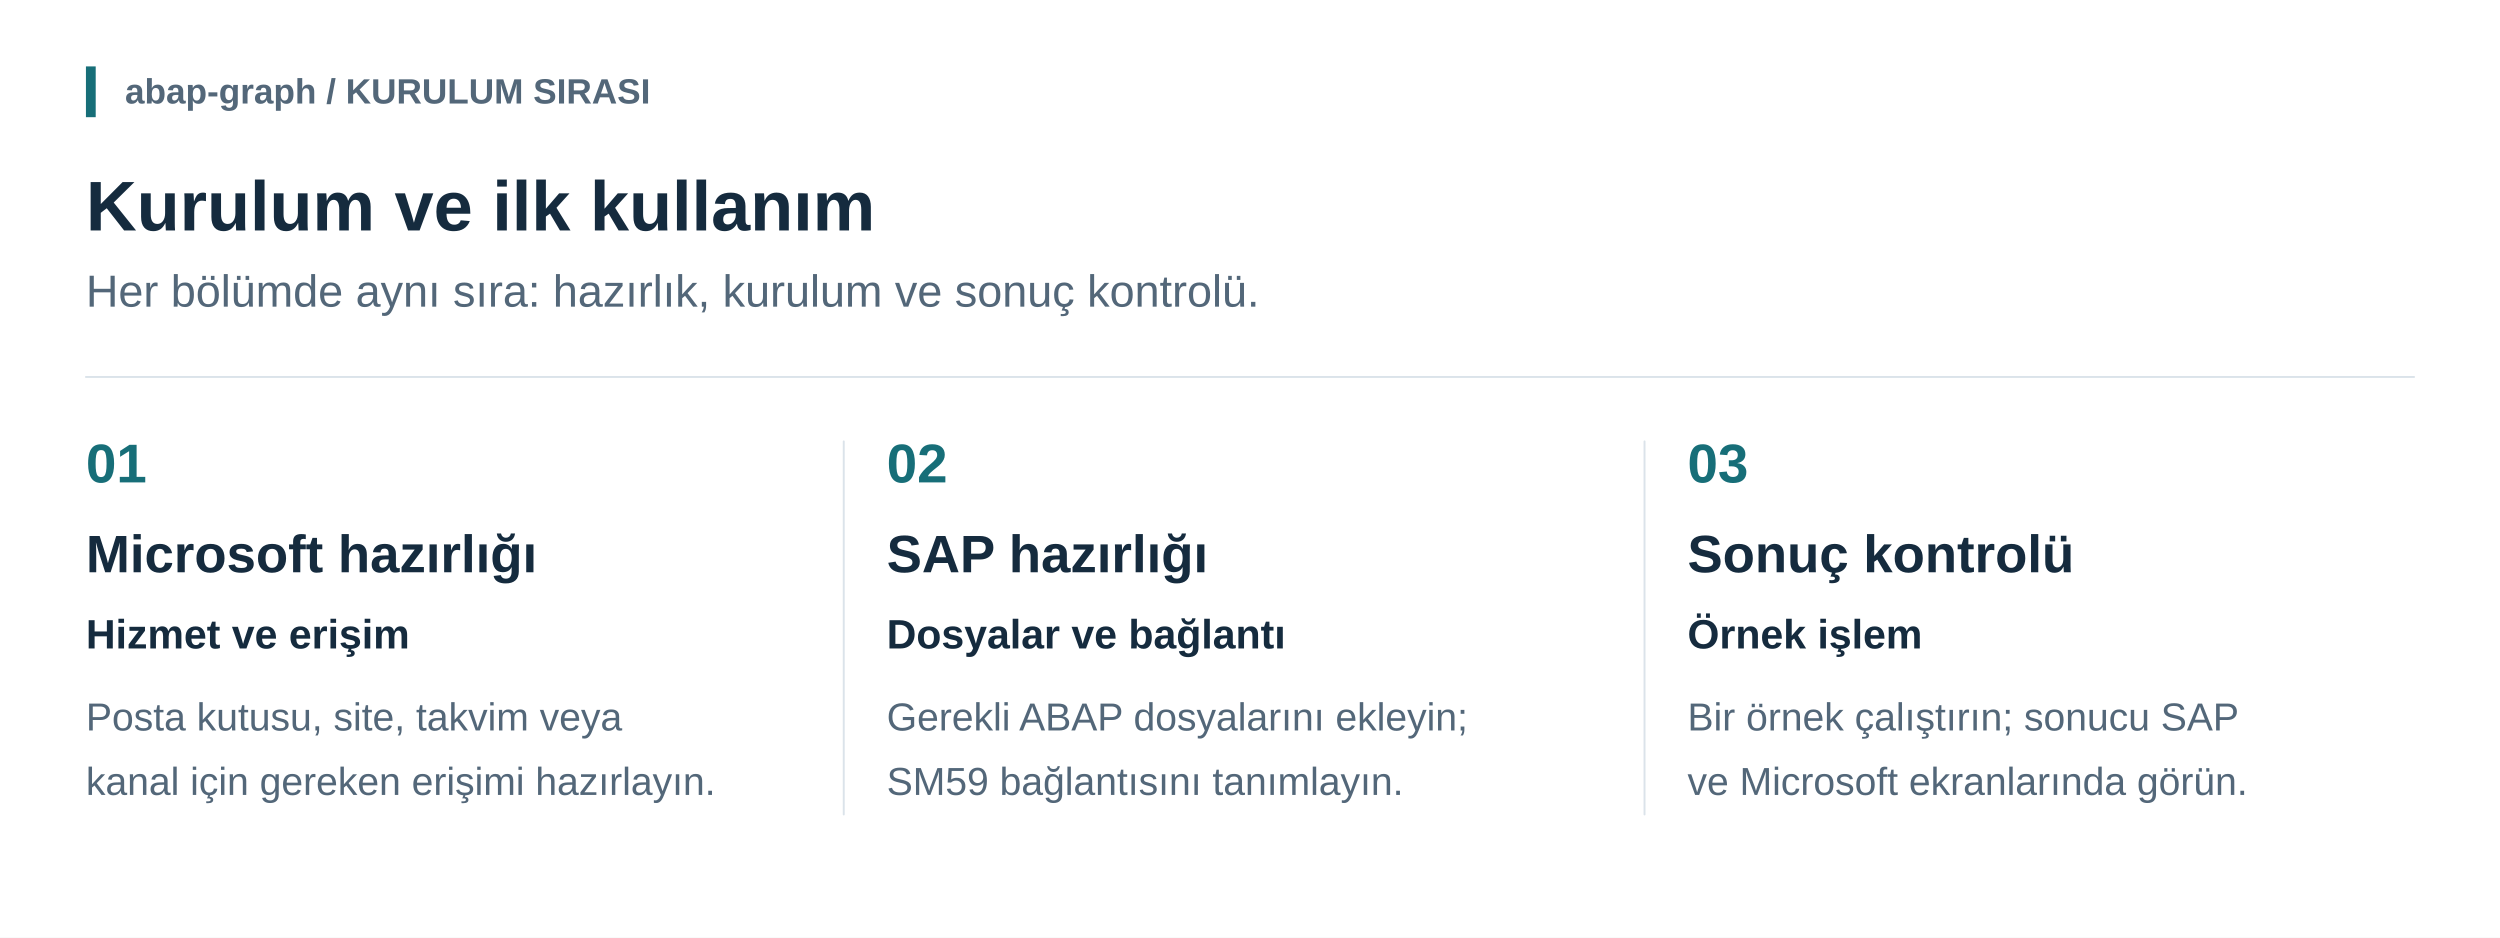
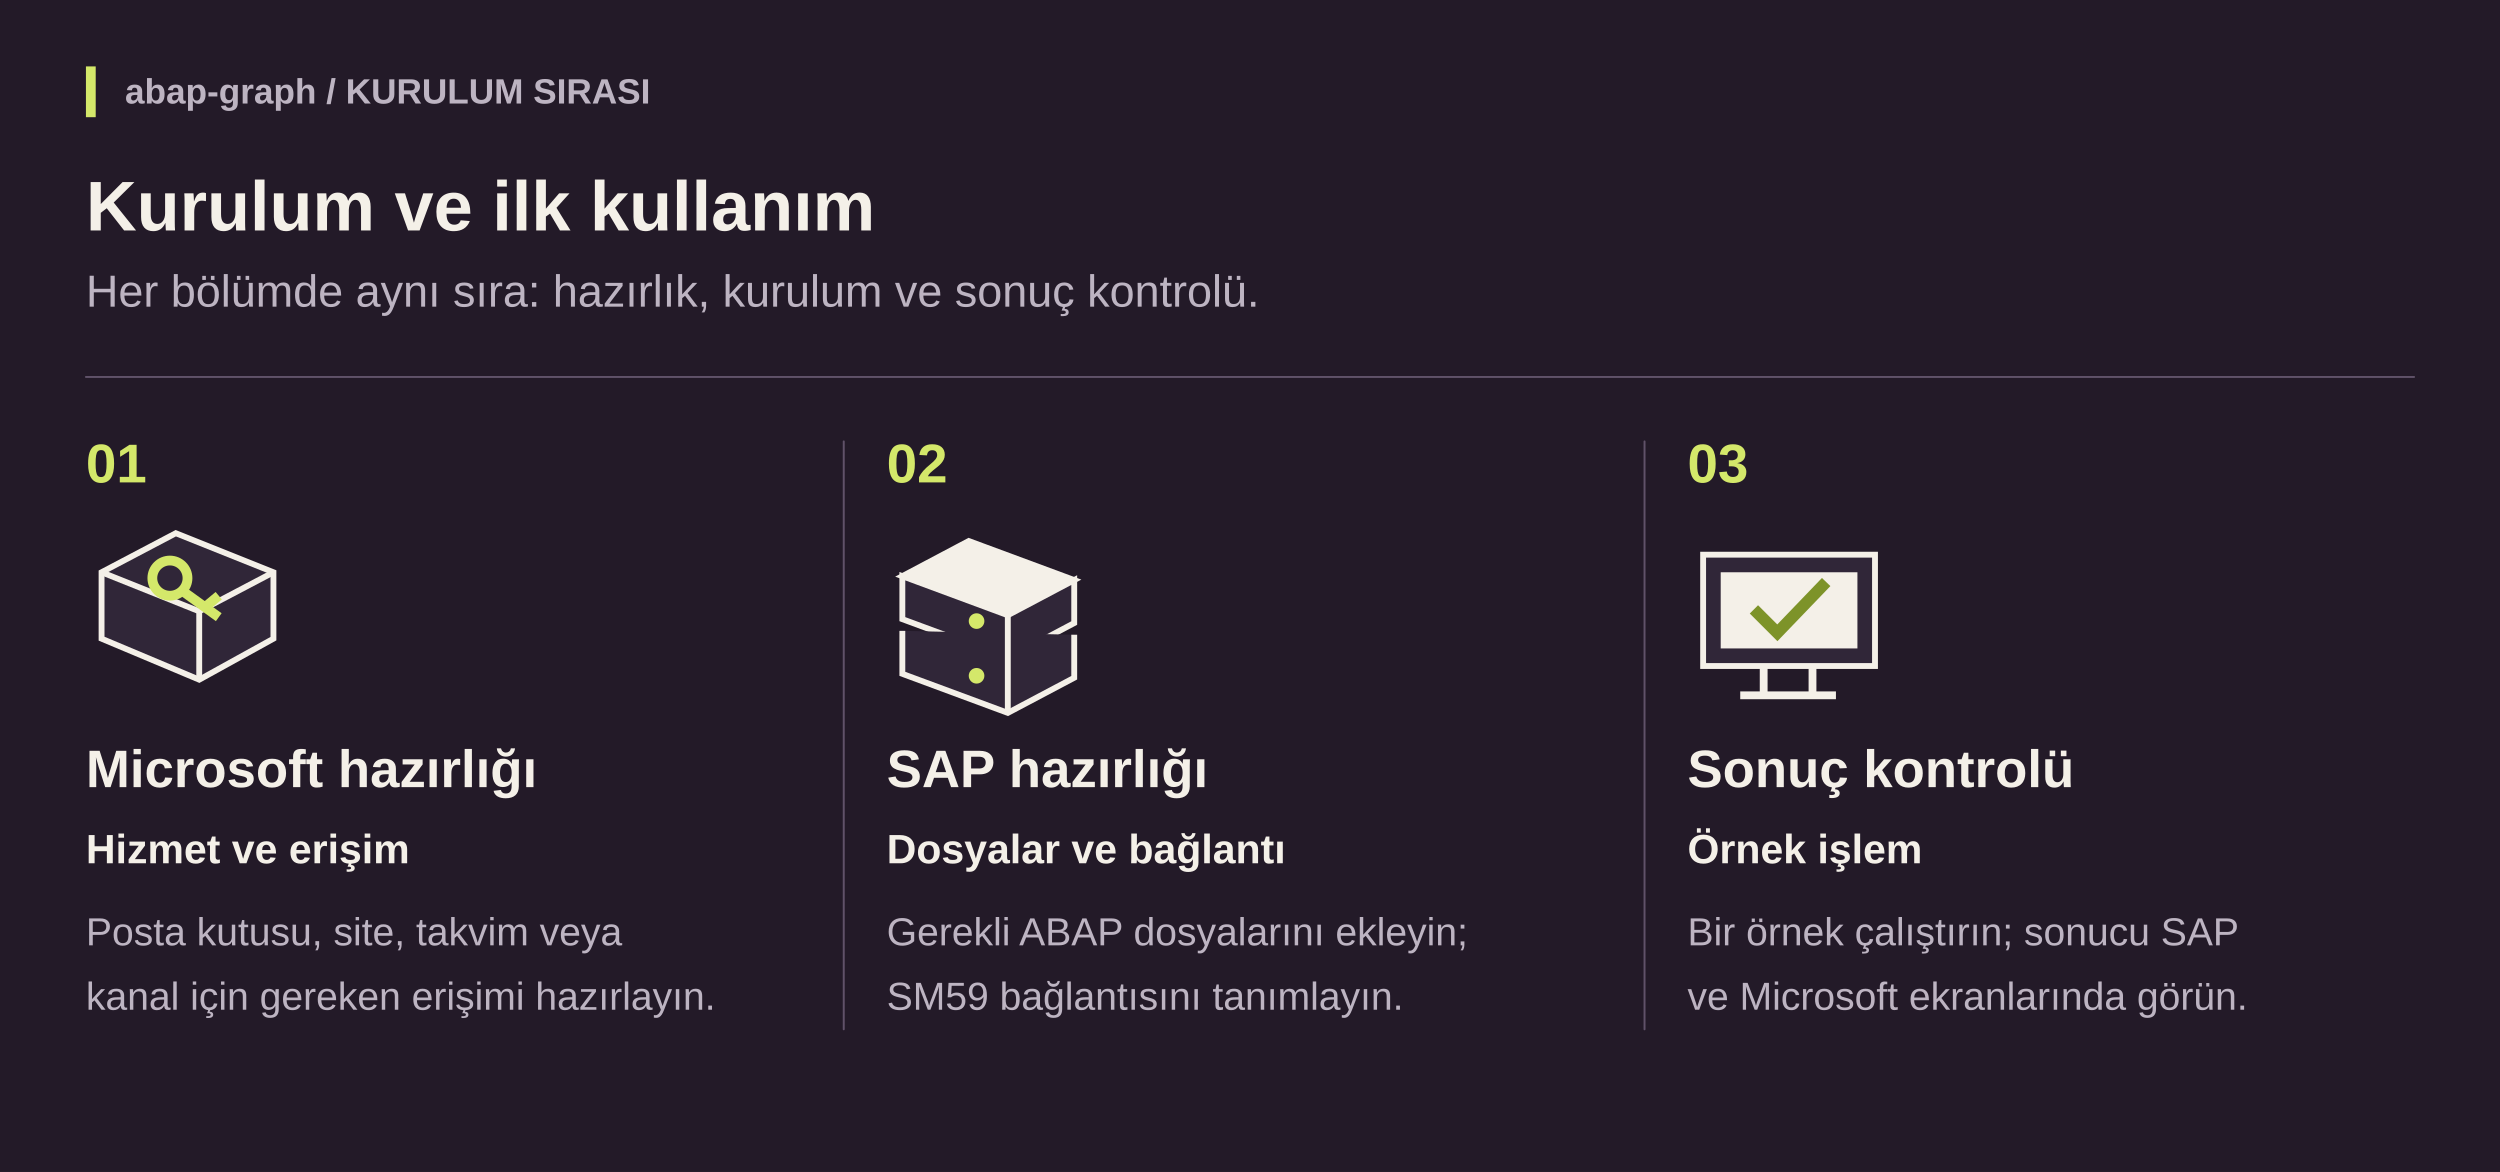
- <svg xmlns="http://www.w3.org/2000/svg" width="1280" height="480" viewBox="0 0 1280 480" role="img" aria-labelledby="title desc">
-   <rect x="0" y="0" width="1280" height="480" rx="0" fill="#f4f7fa" />
-   <rect x="0" y="0" width="1280" height="480" rx="0" fill="#ffffff" />
-   <rect x="44" y="34" width="5" height="26" rx="0" fill="#176e78" />
-   <text x="64" y="53" font-family="Segoe UI, Arial, sans-serif" font-size="18" font-weight="700" fill="#536779">abap-graph  /  KURULUM SIRASI</text>
-   <text x="44" y="118" font-family="Segoe UI, Arial, sans-serif" font-size="36" font-weight="700" fill="#152b3e">Kurulum ve ilk kullanım</text>
-   <text x="44" y="157" font-family="Segoe UI, Arial, sans-serif" font-size="23" font-weight="400" fill="#536779">Her bölümde aynı sıra: hazırlık, kurulum ve sonuç kontrolü.</text>
-   <polyline points="44,193 1236,193" fill="none" stroke="#dbe3ea" stroke-width="1" stroke-linecap="round" stroke-linejoin="round" />
-   <text x="44" y="247" font-family="Segoe UI, Arial, sans-serif" font-size="28" font-weight="700" fill="#176e78">01</text>
-   <text x="44" y="293" font-family="Segoe UI, Arial, sans-serif" font-size="27" font-weight="700" fill="#152b3e">Microsoft hazırlığı</text>
-   <text x="44" y="332" font-family="Segoe UI, Arial, sans-serif" font-size="21" font-weight="700" fill="#152b3e">Hizmet ve erişim</text>
-   <text x="44" y="374" font-family="Segoe UI, Arial, sans-serif" font-size="20" font-weight="400" fill="#536779">Posta kutusu, site, takvim veya</text>
-   <text x="44" y="407" font-family="Segoe UI, Arial, sans-serif" font-size="20" font-weight="400" fill="#536779">kanal için gereken erişimi hazırlayın.</text>
-   <polyline points="432,226 432,417" fill="none" stroke="#dbe3ea" stroke-width="1" stroke-linecap="round" stroke-linejoin="round" />
-   <text x="454" y="247" font-family="Segoe UI, Arial, sans-serif" font-size="28" font-weight="700" fill="#176e78">02</text>
-   <text x="454" y="293" font-family="Segoe UI, Arial, sans-serif" font-size="27" font-weight="700" fill="#152b3e">SAP hazırlığı</text>
-   <text x="454" y="332" font-family="Segoe UI, Arial, sans-serif" font-size="21" font-weight="700" fill="#152b3e">Dosyalar ve bağlantı</text>
-   <text x="454" y="374" font-family="Segoe UI, Arial, sans-serif" font-size="20" font-weight="400" fill="#536779">Gerekli ABAP dosyalarını ekleyin;</text>
-   <text x="454" y="407" font-family="Segoe UI, Arial, sans-serif" font-size="20" font-weight="400" fill="#536779">SM59 bağlantısını tanımlayın.</text>
-   <polyline points="842,226 842,417" fill="none" stroke="#dbe3ea" stroke-width="1" stroke-linecap="round" stroke-linejoin="round" />
-   <text x="864" y="247" font-family="Segoe UI, Arial, sans-serif" font-size="28" font-weight="700" fill="#176e78">03</text>
-   <text x="864" y="293" font-family="Segoe UI, Arial, sans-serif" font-size="27" font-weight="700" fill="#152b3e">Sonuç kontrolü</text>
-   <text x="864" y="332" font-family="Segoe UI, Arial, sans-serif" font-size="21" font-weight="700" fill="#152b3e">Örnek işlem</text>
-   <text x="864" y="374" font-family="Segoe UI, Arial, sans-serif" font-size="20" font-weight="400" fill="#536779">Bir örnek çalıştırın; sonucu SAP</text>
-   <text x="864" y="407" font-family="Segoe UI, Arial, sans-serif" font-size="20" font-weight="400" fill="#536779">ve Microsoft ekranlarında görün.</text>
+ <svg xmlns="http://www.w3.org/2000/svg" width="1280" height="600" viewBox="0 0 1280 600" role="img" aria-labelledby="title desc">
+   <rect x="0" y="0" width="1280" height="600" rx="0" fill="#231A28" />
+   <rect x="0" y="0" width="1280" height="600" rx="0" fill="#231A28" />
+   <rect x="44" y="34" width="5" height="26" rx="0" fill="#D4E86A" />
+   <text x="64" y="53" font-family="Segoe UI, Arial, sans-serif" font-size="18" font-weight="700" fill="#BDB4C2">abap-graph  /  KURULUM SIRASI</text>
+   <text x="44" y="118" font-family="Segoe UI, Arial, sans-serif" font-size="36" font-weight="700" fill="#F4F0E8">Kurulum ve ilk kullanım</text>
+   <text x="44" y="157" font-family="Segoe UI, Arial, sans-serif" font-size="23" font-weight="400" fill="#BDB4C2">Her bölümde aynı sıra: hazırlık, kurulum ve sonuç kontrolü.</text>
+   <polyline points="44,193 1236,193" fill="none" stroke="#605269" stroke-width="1" stroke-linecap="round" stroke-linejoin="round" />
+   <text x="44" y="247" font-family="Segoe UI, Arial, sans-serif" font-size="28" font-weight="700" fill="#D4E86A">01</text>
+   <text x="44" y="403" font-family="Segoe UI, Arial, sans-serif" font-size="27" font-weight="700" fill="#F4F0E8">Microsoft hazırlığı</text>
+   <text x="44" y="442" font-family="Segoe UI, Arial, sans-serif" font-size="21" font-weight="700" fill="#F4F0E8">Hizmet ve erişim</text>
+   <text x="44" y="484" font-family="Segoe UI, Arial, sans-serif" font-size="20" font-weight="400" fill="#BDB4C2">Posta kutusu, site, takvim veya</text>
+   <text x="44" y="517" font-family="Segoe UI, Arial, sans-serif" font-size="20" font-weight="400" fill="#BDB4C2">kanal için gereken erişimi hazırlayın.</text>
+   <polyline points="432,226 432,527" fill="none" stroke="#605269" stroke-width="1" stroke-linecap="round" stroke-linejoin="round" />
+   <text x="454" y="247" font-family="Segoe UI, Arial, sans-serif" font-size="28" font-weight="700" fill="#D4E86A">02</text>
+   <text x="454" y="403" font-family="Segoe UI, Arial, sans-serif" font-size="27" font-weight="700" fill="#F4F0E8">SAP hazırlığı</text>
+   <text x="454" y="442" font-family="Segoe UI, Arial, sans-serif" font-size="21" font-weight="700" fill="#F4F0E8">Dosyalar ve bağlantı</text>
+   <text x="454" y="484" font-family="Segoe UI, Arial, sans-serif" font-size="20" font-weight="400" fill="#BDB4C2">Gerekli ABAP dosyalarını ekleyin;</text>
+   <text x="454" y="517" font-family="Segoe UI, Arial, sans-serif" font-size="20" font-weight="400" fill="#BDB4C2">SM59 bağlantısını tanımlayın.</text>
+   <polyline points="842,226 842,527" fill="none" stroke="#605269" stroke-width="1" stroke-linecap="round" stroke-linejoin="round" />
+   <text x="864" y="247" font-family="Segoe UI, Arial, sans-serif" font-size="28" font-weight="700" fill="#D4E86A">03</text>
+   <text x="864" y="403" font-family="Segoe UI, Arial, sans-serif" font-size="27" font-weight="700" fill="#F4F0E8">Sonuç kontrolü</text>
+   <text x="864" y="442" font-family="Segoe UI, Arial, sans-serif" font-size="21" font-weight="700" fill="#F4F0E8">Örnek işlem</text>
+   <text x="864" y="484" font-family="Segoe UI, Arial, sans-serif" font-size="20" font-weight="400" fill="#BDB4C2">Bir örnek çalıştırın; sonucu SAP</text>
+   <text x="864" y="517" font-family="Segoe UI, Arial, sans-serif" font-size="20" font-weight="400" fill="#BDB4C2">ve Microsoft ekranlarında görün.</text>
+   <g transform="translate(44 269)">
+     <path d="M8 58V24L46 4l50 20v34L58 79Z" fill="#302638" stroke="#F4F0E8" stroke-width="3" />
+     <path d="M8 24l50 20 38-20M58 44v35" fill="none" stroke="#F4F0E8" stroke-width="3" />
+     <circle cx="43" cy="27" r="9" fill="none" stroke="#D4E86A" stroke-width="5" />
+     <path d="M50 34l18 13m-6-6l6-5" stroke="#D4E86A" stroke-width="5" />
+   </g>
+   <g transform="translate(454 269)">
+     <path d="M8 26L42 8l54 20-34 18Z" fill="#F4F0E8" stroke="#F4F0E8" stroke-width="3" />
+     <path d="M8 26v22l54 20 34-18V28L62 46Z" fill="#302638" stroke="#F4F0E8" stroke-width="3" />
+     <path d="M8 54v22l54 20 34-18V56" fill="#302638" stroke="#F4F0E8" stroke-width="3" />
+     <path d="M62 46v50" stroke="#F4F0E8" stroke-width="3" />
+     <circle cx="46" cy="49" r="4" fill="#D4E86A" />
+     <circle cx="46" cy="77" r="4" fill="#D4E86A" />
+   </g>
+   <g transform="translate(864 269)">
+     <path d="M8 15h88v57H8Z" fill="#302638" stroke="#F4F0E8" stroke-width="3" />
+     <path d="M17 24h70v39H17Z" fill="#F4F0E8" />
+     <path d="M39 72v14m25-14v14M27 87h49" stroke="#F4F0E8" stroke-width="4" />
+     <path d="M34 43l12 12 25-26" fill="none" stroke="#7D9329" stroke-width="6" />
+   </g>
</svg>
